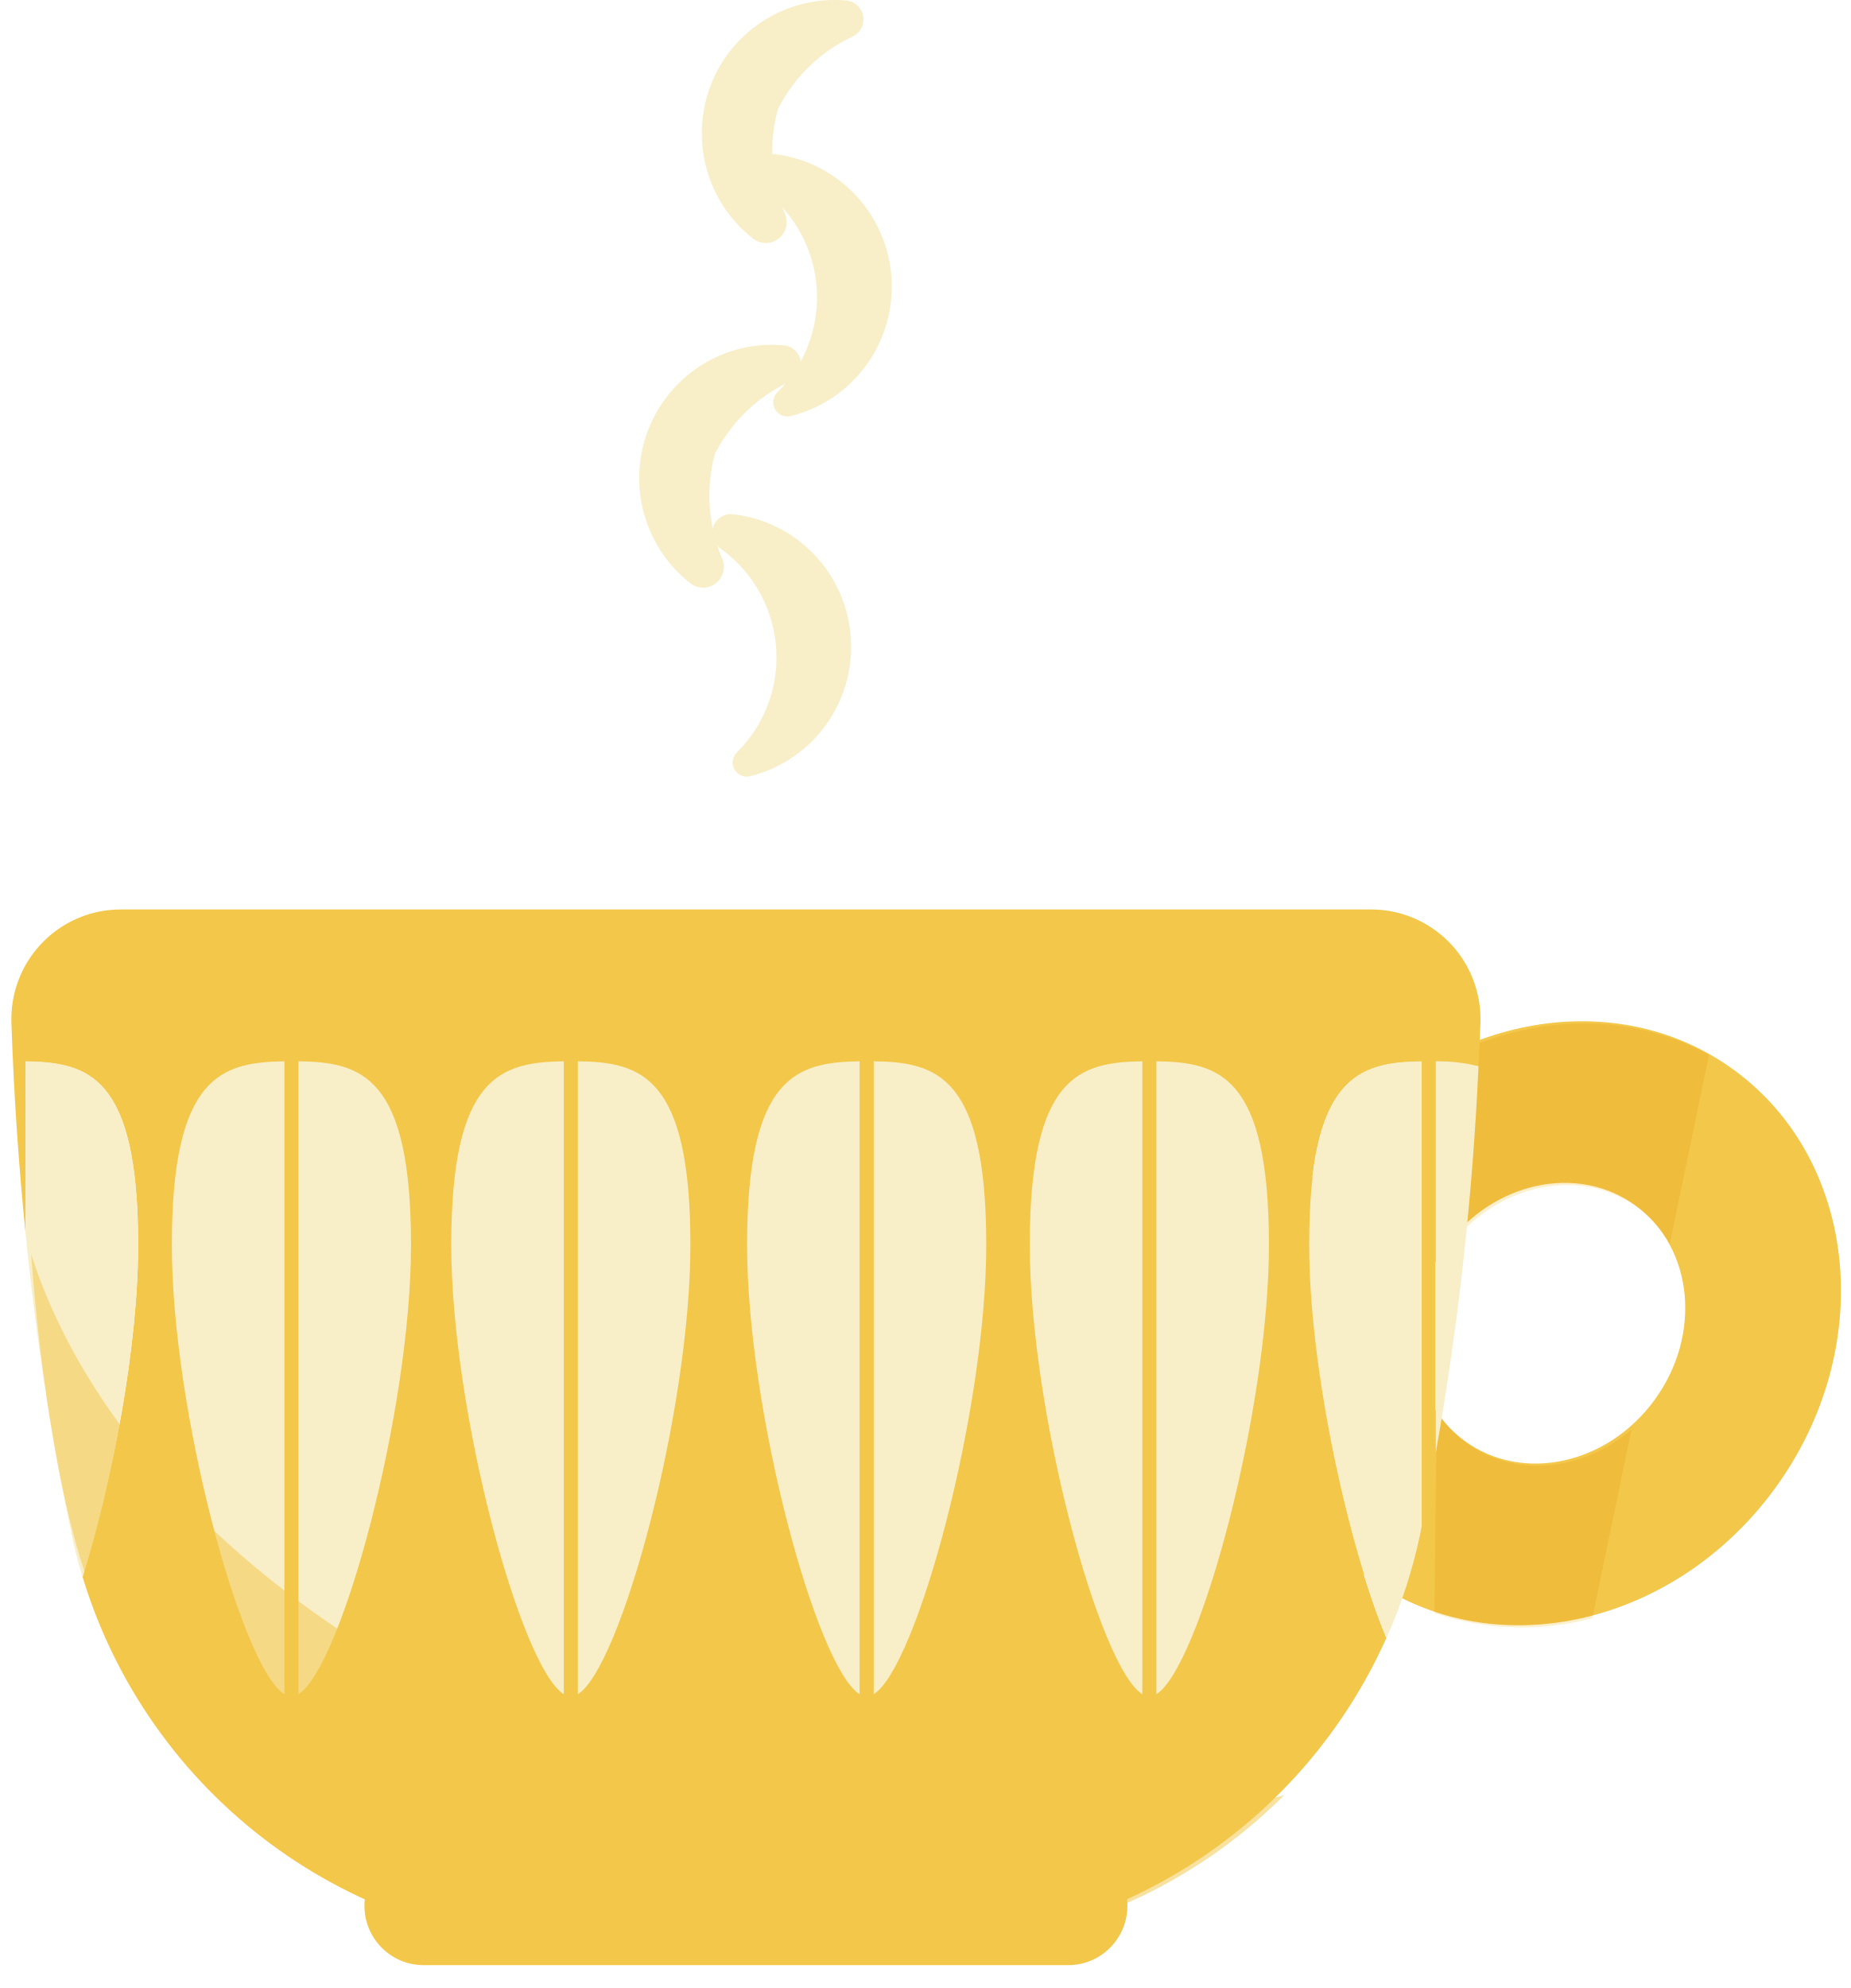
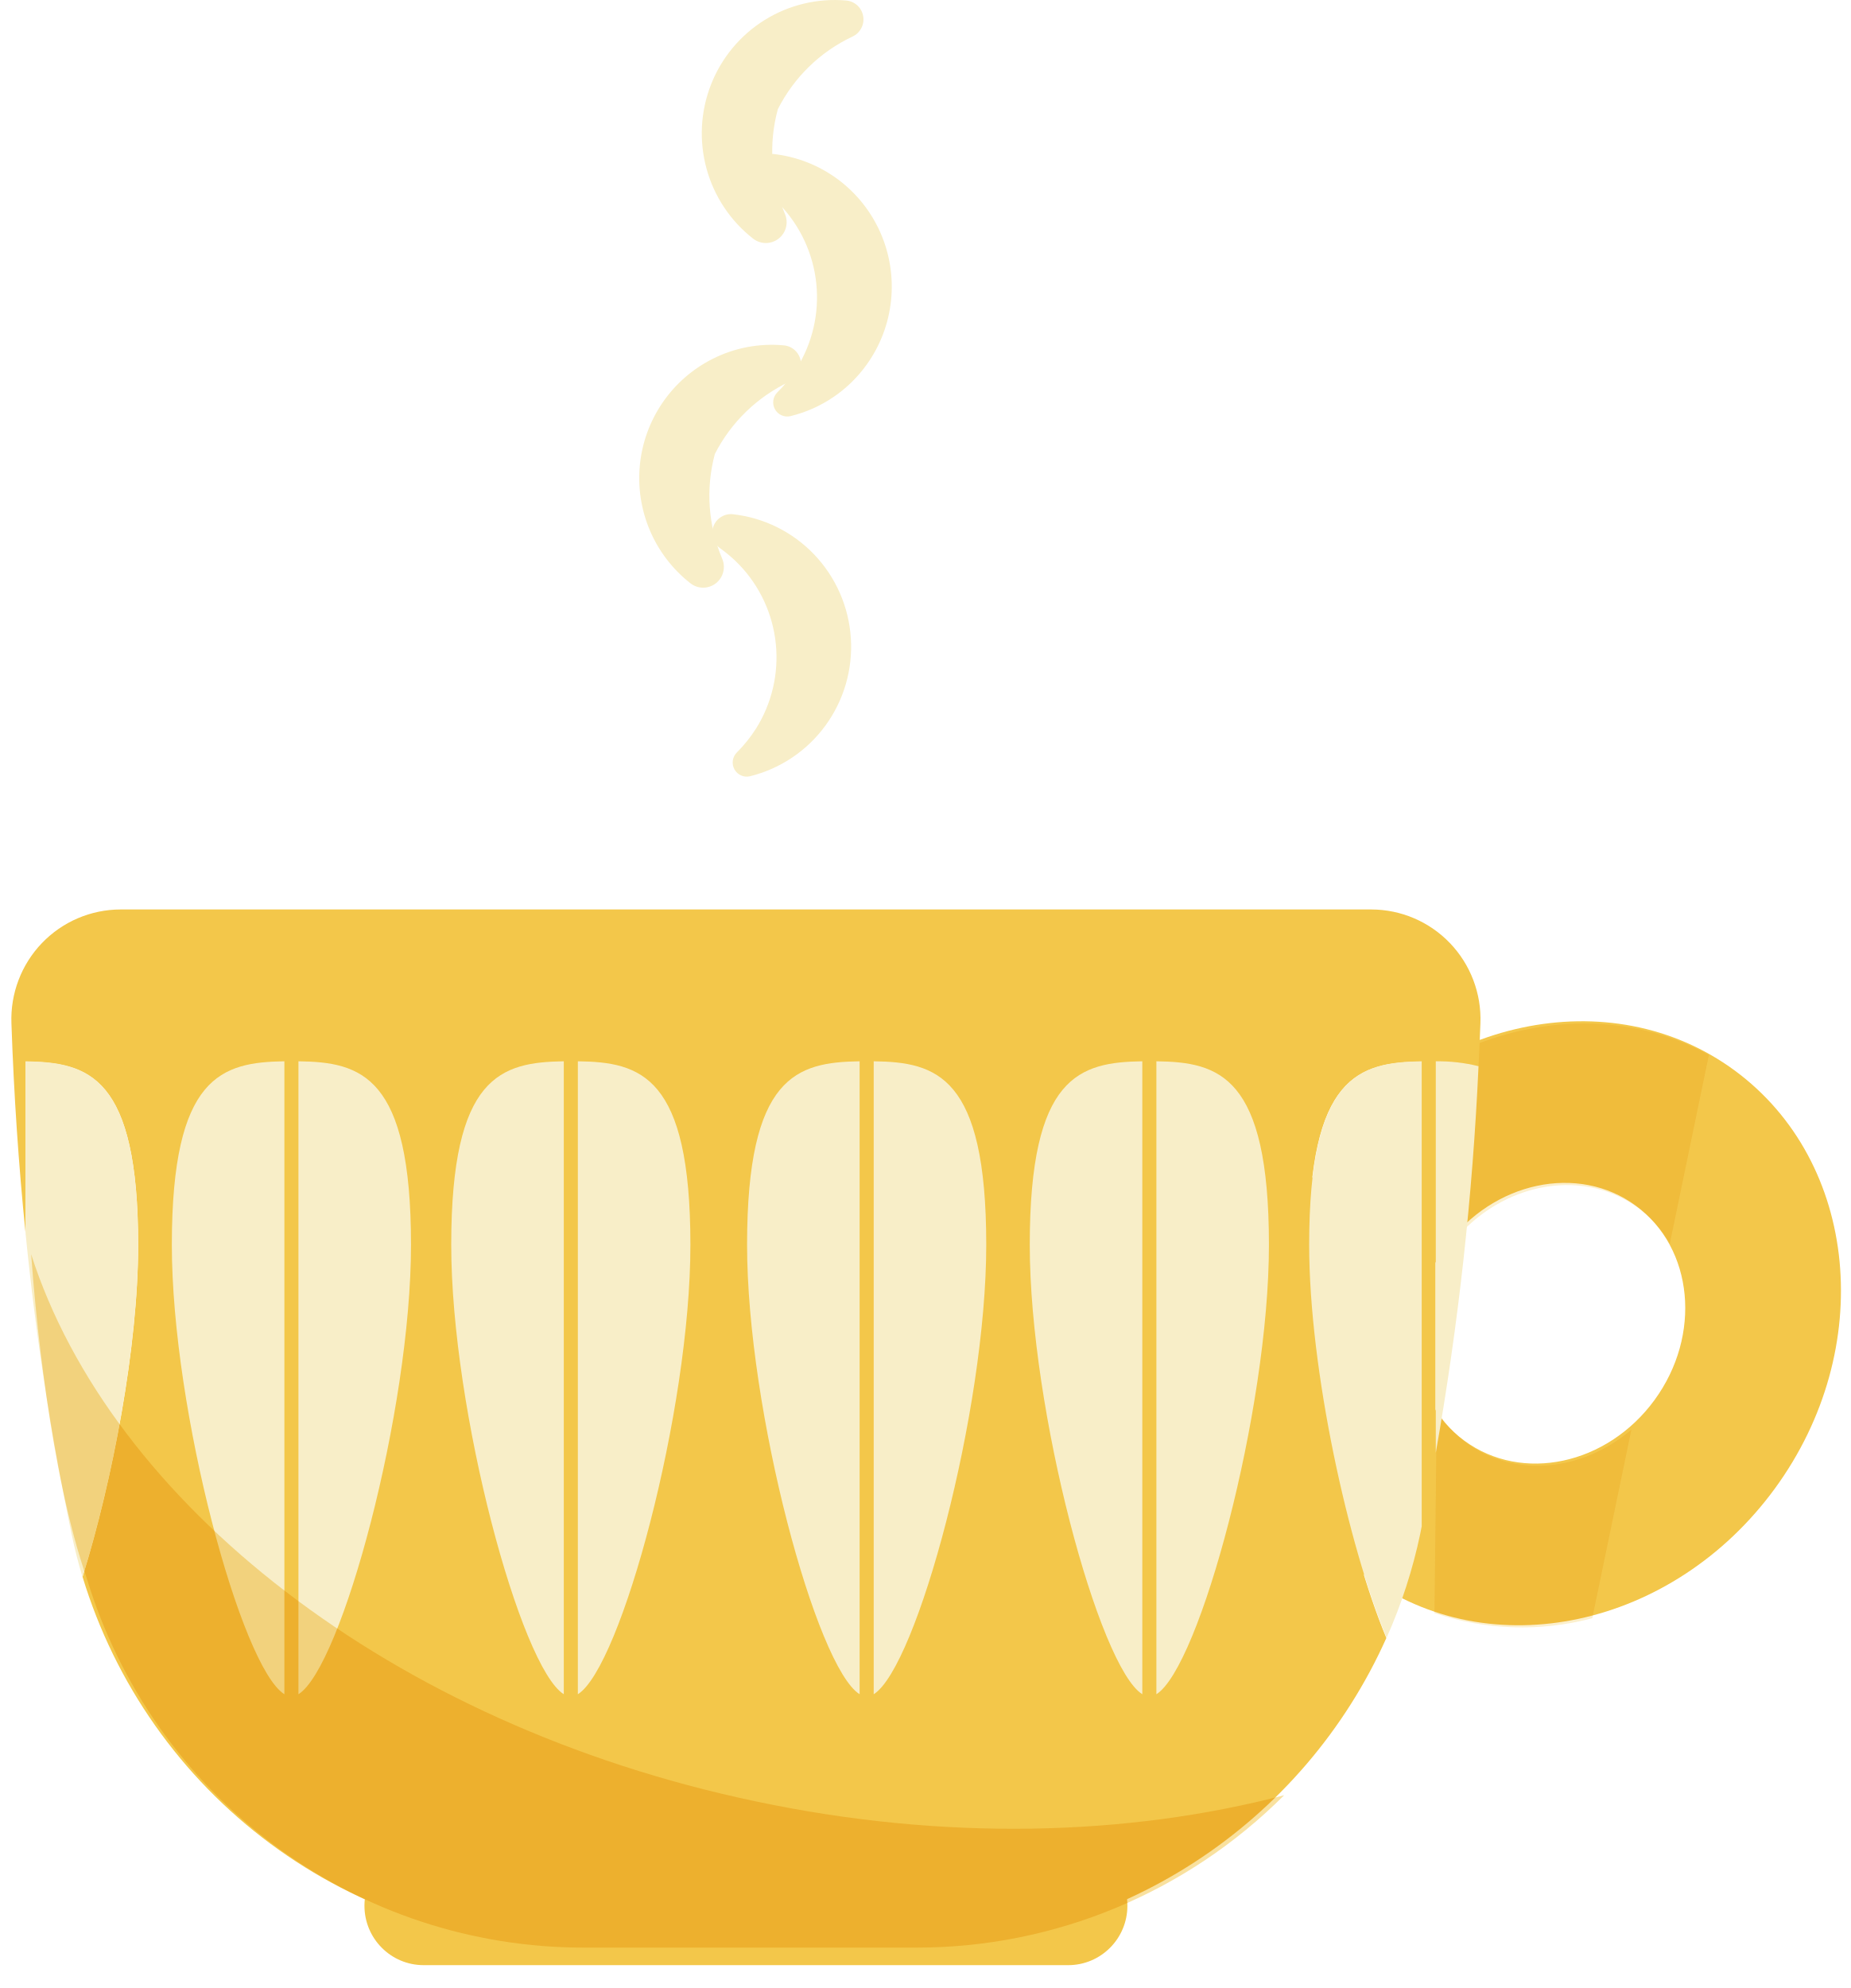
<svg xmlns="http://www.w3.org/2000/svg" width="162" height="174" viewBox="0 0 162 174" fill="none">
-   <path d="M151.85 93.698c-10.86-7.987-26.898-4.562-35.818 7.657-8.92 12.22-7.355 28.58 3.516 36.579 10.871 7.998 26.892 4.562 35.818-7.652 8.926-12.214 7.343-28.592-3.516-36.584zm-7.021 28.84c-4.149 5.682-11.602 7.27-16.649 3.557-5.047-3.713-5.754-11.324-1.628-17.001 4.126-5.677 11.601-7.271 16.648-3.558 5.047 3.714 5.778 11.325 1.629 17.002z" fill="#F3C74A" />
-   <g style="mix-blend-mode:multiply" opacity=".53">
-     <path d="M128.37 126.292a10.295 10.295 0 0 1-2.601-2.83l-.201 17.723a24.008 24.008 0 0 0 13.811.45l3.424-16.504c-4.264 3.649-10.191 4.279-14.433 1.161zM126.742 109.285c4.149-5.677 11.601-7.271 16.654-3.558a10.274 10.274 0 0 1 2.774 3.113l3.418-16.505c-7.153-3.927-15.952-3.551-23.473.514l-.202 17.723c.253-.433.541-.849.829-1.287z" fill="#F3C74A" opacity=".53" />
+   <path d="M151.85 93.698C140.991 85.711 124.952 89.136 116.032 101.355C107.112 113.575 108.678 129.935 119.548 137.934C130.419 145.932 146.44 142.496 155.366 130.282C164.292 118.068 162.709 101.69 151.85 93.698ZM144.829 122.538C140.68 128.22 133.228 129.808 128.181 126.095C123.134 122.382 122.426 114.771 126.552 109.094C130.678 103.417 138.154 101.823 143.201 105.536C148.247 109.25 148.978 116.861 144.829 122.538Z" fill="#F3C74A" />
+   <g style="mix-blend-mode:multiply" opacity="0.53">
+     <g style="mix-blend-mode:multiply" opacity="0.53">
+       <path d="M128.37 126.292C127.334 125.521 126.451 124.561 125.769 123.462L125.568 141.185C130.029 142.685 134.83 142.842 139.379 141.636L142.803 125.131C138.539 128.781 132.612 129.41 128.37 126.292Z" fill="#F3C74A" />
+     </g>
+     <g style="mix-blend-mode:multiply" opacity="0.53">
+       <path d="M126.742 109.285C130.891 103.608 138.344 102.014 143.396 105.727C144.524 106.563 145.468 107.623 146.17 108.84L149.588 92.335C142.435 88.408 133.636 88.784 126.115 92.849L125.913 110.572C126.167 110.139 126.454 109.723 126.742 109.285Z" fill="#F3C74A" />
+     </g>
  </g>
-   <path d="M93.508 161.605H37.082c-2.86 0-5.18 2.327-5.18 5.198 0 2.87 2.32 5.197 5.18 5.197h56.426c2.86 0 5.179-2.327 5.179-5.197 0-2.871-2.319-5.198-5.18-5.198z" fill="#F3C74A" />
-   <path d="M129.424 93.317c.057-1.253.126-2.5.166-3.76a9.607 9.607 0 0 0-.623-3.778 9.573 9.573 0 0 0-8.924-6.178H10.553a9.543 9.543 0 0 0-6.883 2.943A9.608 9.608 0 0 0 1 89.557c.215 6.268.63 12.413 1.243 18.434V92.918c5.496.07 9.852 1.26 9.852 16.06 0 8.859-2.25 20.64-4.868 29.037a45.574 45.574 0 0 0 16.44 23.352 45.309 45.309 0 0 0 27.066 8.929H79.84a45.344 45.344 0 0 0 24.723-7.307 45.57 45.57 0 0 0 16.791-19.621c-3.32-7.946-6.779-23.417-6.779-34.39 0-14.8 4.362-15.99 9.852-16.06v40.696c.438-2.117.848-4.262 1.232-6.433V92.889a14.62 14.62 0 0 1 3.764.428z" fill="#F3C74A" />
-   <path d="M39.5 108.949c0 14.542 6.07 36.989 9.852 39.339V92.889c-5.49.087-9.852 1.242-9.852 16.06zM60.435 108.949c0-14.8-4.356-15.99-9.852-16.06v55.399c3.78-2.35 9.852-24.797 9.852-39.339zM15.041 108.949c0 14.542 6.072 36.989 9.853 39.339V92.889c-5.479.087-9.852 1.242-9.852 16.06zM35.978 108.949c0-14.8-4.357-15.99-9.853-16.06v55.399c3.781-2.35 9.853-24.797 9.853-39.339zM65.396 108.949c0 14.542 6.071 36.989 9.852 39.339V92.889c-5.49.087-9.852 1.242-9.852 16.06zM86.332 108.949c0-14.8-4.357-15.99-9.852-16.06v55.399c3.78-2.35 9.852-24.797 9.852-39.339zM90.142 108.949c0 14.542 6.07 36.989 9.852 39.339V92.889c-5.49.087-9.852 1.242-9.852 16.06zM111.077 108.949c0-14.8-4.356-15.99-9.852-16.06v55.399c3.781-2.35 9.852-24.797 9.852-39.339zM2.243 92.89v15.101a250.096 250.096 0 0 0 4.029 26.299c.264 1.264.575 2.506.949 3.725 2.618-8.397 4.869-20.178 4.869-29.037.005-14.847-4.351-16.002-9.847-16.089zM114.599 108.949c0 10.973 3.453 26.444 6.779 34.39a45.147 45.147 0 0 0 2.941-9.078c.046-.225.086-.456.132-.676V92.889c-5.478.087-9.852 1.242-9.852 16.06zM125.683 92.89v34.262a263.03 263.03 0 0 0 3.741-33.835 14.62 14.62 0 0 0-3.741-.428zM68.09 9.557a13.995 13.995 0 0 1 6.525-6.352 1.654 1.654 0 0 0 .945-1.784A1.658 1.658 0 0 0 74.086.046a11.599 11.599 0 0 0-7.144 1.701 11.661 11.661 0 0 0-4.705 5.657 11.71 11.71 0 0 0-.39 7.357 11.674 11.674 0 0 0 4.078 6.127 1.814 1.814 0 0 0 2.88-1.006A1.83 1.83 0 0 0 68.7 18.7a14.026 14.026 0 0 1-.61-9.142z" fill="#F8EEC8" />
-   <path d="M66.604 16.464c.591.43 1.144.912 1.652 1.438a11.744 11.744 0 0 1 1.467 14.362 11.933 11.933 0 0 1-1.68 2.08 1.237 1.237 0 0 0 1.15 2.078 11.566 11.566 0 0 0 6.676-4.515 11.701 11.701 0 0 0 1.2-11.543 11.669 11.669 0 0 0-3.745-4.683 11.613 11.613 0 0 0-5.569-2.196 1.641 1.641 0 0 0-1.722 1.043 1.657 1.657 0 0 0 .571 1.936z" fill="#F8EEC8" />
-   <path d="M62.576 39.731a14.058 14.058 0 0 1 6.526-6.323 1.654 1.654 0 0 0 .995-1.791 1.66 1.66 0 0 0-1.502-1.391 11.475 11.475 0 0 0-6.226 1.19A11.642 11.642 0 0 0 58 35.236a11.697 11.697 0 0 0-1.104 11.21 11.665 11.665 0 0 0 3.538 4.604 1.81 1.81 0 0 0 2.877-1 1.824 1.824 0 0 0-.109-1.183 14.12 14.12 0 0 1-.627-9.136z" fill="#F8EEC8" />
-   <path d="M63.03 47.984c.602.426 1.163.907 1.675 1.438a11.722 11.722 0 0 1 1.468 14.357 12.232 12.232 0 0 1-1.675 2.084 1.238 1.238 0 0 0 .371 2.006c.245.109.52.135.78.073a11.629 11.629 0 0 0 6.605-4.434 11.7 11.7 0 0 0-.965-14.956 11.615 11.615 0 0 0-7.119-3.542 1.636 1.636 0 0 0-1.716 1.044 1.651 1.651 0 0 0 .577 1.93z" fill="#F8EEC8" />
-   <path d="M66.104 157.655c-31.968-6.728-56.42-26.201-63.377-47.874.345 4.764 1.605 19.011 4.88 28.395a45.575 45.575 0 0 0 16.438 23.356 45.314 45.314 0 0 0 27.068 8.932h29.13a45.445 45.445 0 0 0 32.164-13.335c-13.725 3.587-29.775 4.031-46.303.526z" fill="#F3C74A" opacity=".53" />
+   <path d="M93.508 161.605H37.082C34.222 161.605 31.903 163.932 31.903 166.803C31.903 169.673 34.222 172 37.082 172H93.508C96.368 172 98.687 169.673 98.687 166.803C98.687 163.932 96.368 161.605 93.508 161.605Z" fill="#F3C74A" />
+   <path d="M129.424 93.317C129.481 92.064 129.55 90.816 129.59 89.557C129.638 88.269 129.426 86.984 128.967 85.779C128.509 84.575 127.814 83.475 126.923 82.546C126.032 81.617 124.963 80.877 123.781 80.371C122.6 79.865 121.328 79.604 120.043 79.601H10.553C9.268 79.603 7.996 79.864 6.813 80.37C5.63 80.875 4.562 81.615 3.67 82.544C2.778 83.473 2.082 84.573 1.624 85.778C1.165 86.983 0.953 88.268 1 89.557C1.215 95.825 1.629 101.97 2.243 107.991V92.918C7.739 92.988 12.095 94.177 12.095 108.978C12.095 117.837 9.845 129.618 7.227 138.015C10.069 147.367 15.832 155.554 23.666 161.367C31.5 167.18 40.99 170.31 50.733 170.296H79.841C88.612 170.305 97.198 167.767 104.564 162.989C111.93 158.211 117.762 151.397 121.355 143.368C118.035 135.422 114.576 119.951 114.576 108.978C114.576 94.177 118.938 92.988 124.428 92.918V133.614C124.866 131.497 125.276 129.352 125.66 127.181V92.889C126.928 92.868 128.193 93.012 129.424 93.317Z" fill="#F3C74A" />
+   <path d="M39.499 108.949C39.499 123.491 45.571 145.938 49.352 148.288V92.889C43.862 92.976 39.499 94.131 39.499 108.949Z" fill="#F8EEC8" />
+   <path d="M60.435 108.949C60.435 94.148 56.079 92.959 50.583 92.889V148.288C54.364 145.938 60.435 123.491 60.435 108.949Z" fill="#F8EEC8" />
+   <path d="M15.042 108.949C15.042 123.491 21.113 145.938 24.894 148.288V92.889C19.415 92.976 15.042 94.131 15.042 108.949Z" fill="#F8EEC8" />
+   <path d="M35.977 108.949C35.977 94.148 31.621 92.959 26.125 92.889V148.288C29.906 145.938 35.977 123.491 35.977 108.949Z" fill="#F8EEC8" />
+   <path d="M65.396 108.949C65.396 123.491 71.467 145.938 75.248 148.288V92.889C69.758 92.976 65.396 94.131 65.396 108.949Z" fill="#F8EEC8" />
+   <path d="M86.332 108.949C86.332 94.148 81.975 92.959 76.48 92.889V148.288C80.261 145.938 86.332 123.491 86.332 108.949Z" fill="#F8EEC8" />
+   <path d="M90.141 108.949C90.141 123.491 96.213 145.938 99.993 148.288V92.889C94.504 92.976 90.141 94.131 90.141 108.949Z" fill="#F8EEC8" />
+   <path d="M111.077 108.949C111.077 94.148 106.721 92.959 101.225 92.889V148.288C105.006 145.938 111.077 123.491 111.077 108.949Z" fill="#F8EEC8" />
+   <path d="M2.243 92.889V107.991C3.118 116.823 4.463 125.602 6.271 134.29C6.536 135.554 6.847 136.796 7.221 138.015C9.839 129.618 12.089 117.837 12.089 108.978C12.095 94.131 7.739 92.976 2.243 92.889Z" fill="#F8EEC8" />
+   <path d="M114.599 108.949C114.599 119.922 118.052 135.393 121.378 143.339C122.676 140.426 123.662 137.383 124.319 134.261C124.365 134.036 124.405 133.805 124.451 133.585V92.889C118.973 92.976 114.599 94.131 114.599 108.949Z" fill="#F8EEC8" />
+   <path d="M125.683 92.889V127.152C127.659 115.967 128.909 104.665 129.424 93.317C128.2 93.014 126.943 92.87 125.683 92.889Z" fill="#F8EEC8" />
+   <path d="M68.089 9.557C69.498 6.769 71.795 4.533 74.615 3.205C74.947 3.054 75.219 2.797 75.39 2.474C75.561 2.152 75.621 1.782 75.56 1.421C75.5 1.061 75.323 0.731 75.056 0.482C74.789 0.234 74.448 0.08 74.086 0.046C71.584 -0.176 69.078 0.421 66.942 1.747C64.806 3.073 63.155 5.058 62.237 7.404C61.318 9.75 61.181 12.331 61.846 14.761C62.511 17.192 63.942 19.341 65.925 20.888C66.246 21.137 66.64 21.272 67.046 21.271C67.452 21.269 67.845 21.132 68.164 20.88C68.483 20.629 68.709 20.277 68.806 19.882C68.903 19.487 68.865 19.07 68.699 18.699C67.478 15.807 67.263 12.587 68.089 9.557Z" fill="#F8EEC8" />
+   <path d="M66.604 16.464C67.196 16.894 67.748 17.375 68.256 17.902C70.064 19.788 71.191 22.226 71.457 24.829C71.723 27.433 71.113 30.05 69.724 32.264C69.243 33.018 68.679 33.716 68.043 34.343C67.853 34.533 67.73 34.78 67.692 35.047C67.655 35.313 67.705 35.584 67.835 35.82C67.965 36.055 68.169 36.241 68.414 36.35C68.659 36.459 68.933 36.484 69.194 36.422C71.886 35.768 74.255 34.165 75.87 31.906C77.055 30.254 77.789 28.32 77.999 26.295C78.209 24.271 77.888 22.226 77.068 20.364C76.248 18.502 74.957 16.888 73.324 15.681C71.69 14.474 69.771 13.717 67.755 13.484C67.394 13.443 67.028 13.523 66.717 13.712C66.405 13.9 66.165 14.188 66.033 14.528C65.902 14.869 65.886 15.244 65.99 15.594C66.093 15.944 66.309 16.25 66.604 16.464Z" fill="#F8EEC8" />
+   <path d="M62.576 39.731C63.994 36.957 66.289 34.733 69.102 33.408C69.444 33.265 69.728 33.01 69.909 32.685C70.089 32.36 70.155 31.984 70.097 31.617C70.038 31.25 69.859 30.913 69.586 30.66C69.314 30.408 68.965 30.255 68.595 30.226C66.45 30.03 64.292 30.442 62.369 31.416C60.615 32.299 59.112 33.614 58.001 35.237C56.889 36.86 56.205 38.739 56.012 40.698C55.819 42.658 56.124 44.635 56.897 46.445C57.67 48.255 58.888 49.839 60.435 51.05C60.755 51.301 61.148 51.437 61.554 51.436C61.959 51.436 62.353 51.299 62.672 51.047C62.99 50.796 63.216 50.444 63.312 50.049C63.409 49.654 63.37 49.238 63.203 48.867C61.985 45.977 61.764 42.762 62.576 39.731Z" fill="#F8EEC8" />
+   <path d="M63.031 47.984C63.632 48.41 64.193 48.891 64.705 49.422C66.516 51.304 67.645 53.742 67.911 56.345C68.177 58.948 67.565 61.566 66.173 63.778C65.692 64.532 65.131 65.231 64.498 65.863C64.308 66.053 64.185 66.299 64.147 66.566C64.11 66.832 64.16 67.104 64.29 67.339C64.42 67.574 64.624 67.76 64.869 67.869C65.114 67.978 65.388 68.004 65.649 67.942C68.301 67.288 70.639 65.718 72.253 63.508C73.868 61.298 74.656 58.589 74.48 55.854C74.303 53.12 73.174 50.535 71.289 48.552C69.404 46.569 66.884 45.315 64.17 45.01C63.809 44.968 63.445 45.049 63.134 45.238C62.823 45.427 62.584 45.714 62.454 46.054C62.323 46.395 62.309 46.769 62.414 47.118C62.518 47.467 62.735 47.772 63.031 47.984Z" fill="#F8EEC8" />
+   <g style="mix-blend-mode:multiply" opacity="0.53">
+     <path d="M66.104 157.655C34.136 150.927 9.684 131.454 2.726 109.781C3.072 114.545 4.332 128.792 7.606 138.176C10.447 147.529 16.21 155.718 24.045 161.532C31.879 167.346 41.369 170.477 51.112 170.464H80.243C92.301 170.469 103.868 165.673 112.407 157.13C98.681 160.716 82.631 161.16 66.104 157.655Z" fill="#F3C74A" />
+   </g>
</svg>
